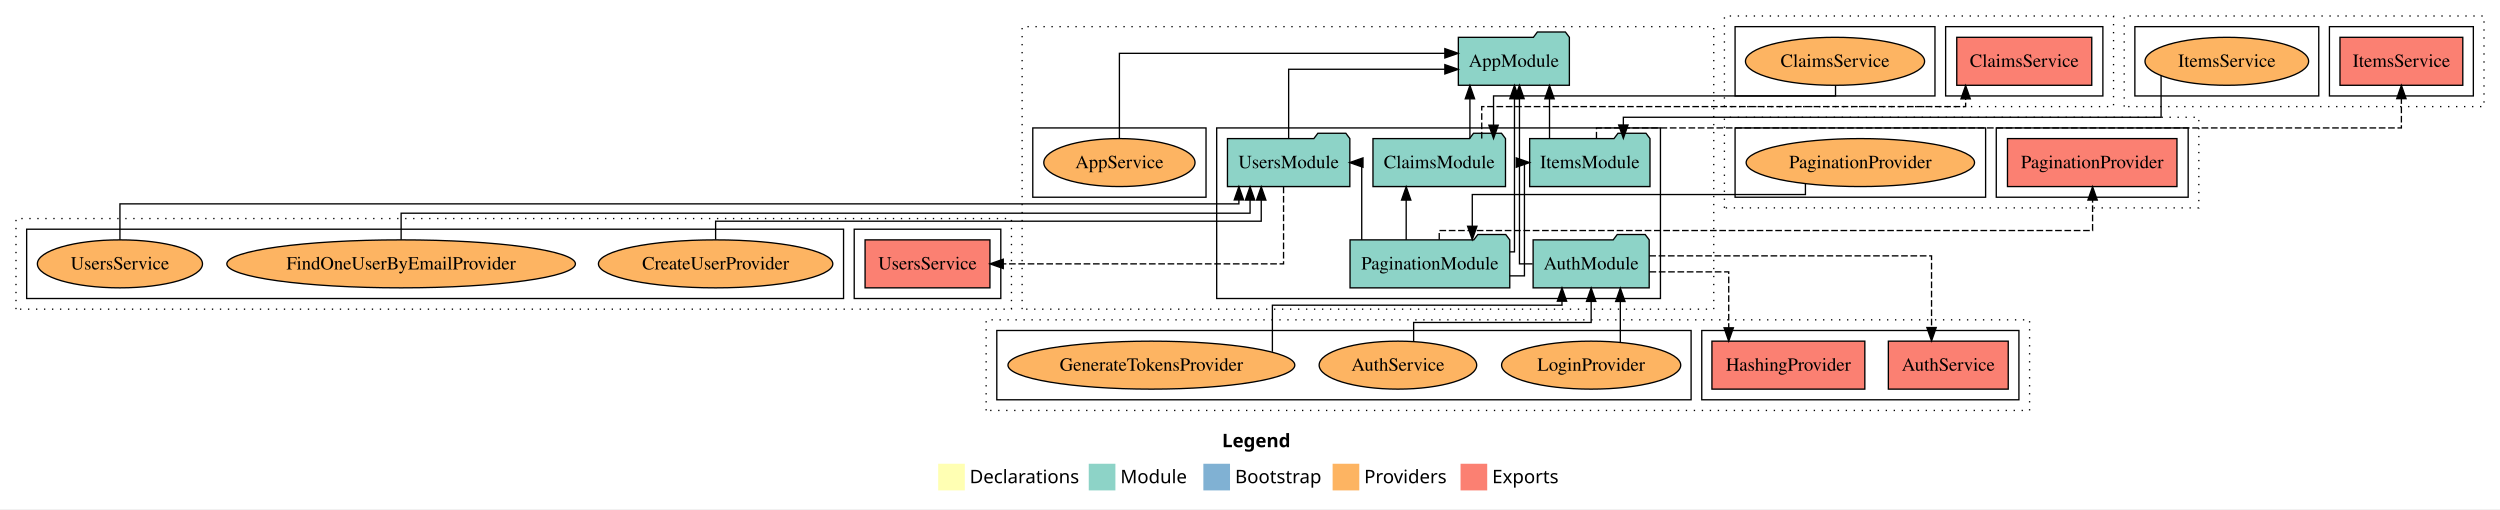
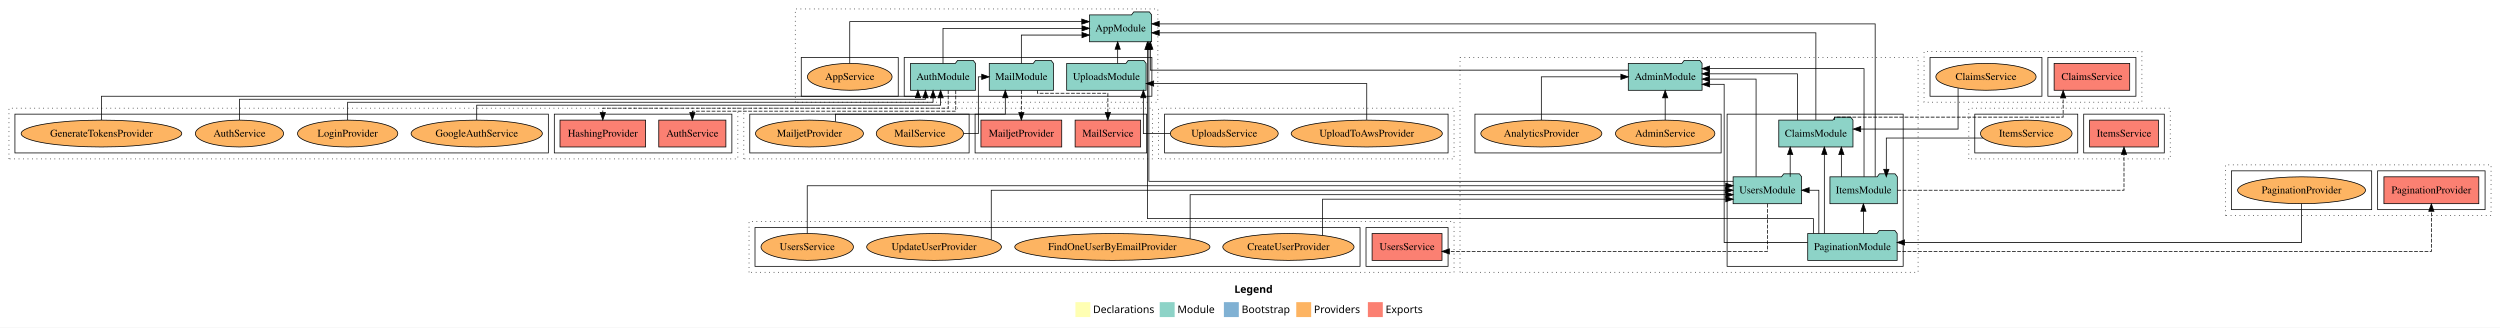
- <svg xmlns="http://www.w3.org/2000/svg" width="1876pt" height="382pt" viewBox="0.00 0.00 1876.00 382.00">
-   <g id="graph0" class="graph" transform="scale(1 1) rotate(0) translate(4 378)">
-     <polygon fill="white" stroke="transparent" points="-4,4 -4,-378 1872,-378 1872,4 -4,4" />
-     <text text-anchor="start" x="913.01" y="-42.4" font-family="Times-12" font-weight="bold" font-size="14.00">Legend</text>
-     <polygon fill="#ffffb3" stroke="transparent" points="700,-10 700,-30 720,-30 720,-10 700,-10" />
-     <text text-anchor="start" x="723.63" y="-15.4" font-family="Times-12" font-size="14.00">  Declarations</text>
-     <polygon fill="#8dd3c7" stroke="transparent" points="813,-10 813,-30 833,-30 833,-10 813,-10" />
-     <text text-anchor="start" x="836.73" y="-15.4" font-family="Times-12" font-size="14.00">  Module</text>
-     <polygon fill="#80b1d3" stroke="transparent" points="899,-10 899,-30 919,-30 919,-10 899,-10" />
-     <text text-anchor="start" x="922.78" y="-15.4" font-family="Times-12" font-size="14.00">  Bootstrap</text>
-     <polygon fill="#fdb462" stroke="transparent" points="996,-10 996,-30 1016,-30 1016,-10 996,-10" />
-     <text text-anchor="start" x="1019.67" y="-15.4" font-family="Times-12" font-size="14.00">  Providers</text>
-     <polygon fill="#fb8072" stroke="transparent" points="1092,-10 1092,-30 1112,-30 1112,-10 1092,-10" />
-     <text text-anchor="start" x="1115.73" y="-15.4" font-family="Times-12" font-size="14.00">  Exports</text>
+ <svg xmlns="http://www.w3.org/2000/svg" width="3351pt" height="439pt" viewBox="0.00 0.00 3351.00 439.00">
+   <g id="graph0" class="graph" transform="scale(1 1) rotate(0) translate(4 435)">
+     <polygon fill="white" stroke="transparent" points="-4,4 -4,-435 3347,-435 3347,4 -4,4" />
+     <text text-anchor="start" x="1650.51" y="-42.4" font-family="Times-12" font-weight="bold" font-size="14.00">Legend</text>
+     <polygon fill="#ffffb3" stroke="transparent" points="1437.5,-10 1437.5,-30 1457.5,-30 1457.5,-10 1437.5,-10" />
+     <text text-anchor="start" x="1461.13" y="-15.4" font-family="Times-12" font-size="14.00">  Declarations</text>
+     <polygon fill="#8dd3c7" stroke="transparent" points="1550.5,-10 1550.5,-30 1570.5,-30 1570.5,-10 1550.5,-10" />
+     <text text-anchor="start" x="1574.23" y="-15.4" font-family="Times-12" font-size="14.00">  Module</text>
+     <polygon fill="#80b1d3" stroke="transparent" points="1636.5,-10 1636.5,-30 1656.5,-30 1656.5,-10 1636.5,-10" />
+     <text text-anchor="start" x="1660.28" y="-15.4" font-family="Times-12" font-size="14.00">  Bootstrap</text>
+     <polygon fill="#fdb462" stroke="transparent" points="1733.5,-10 1733.5,-30 1753.5,-30 1753.5,-10 1733.5,-10" />
+     <text text-anchor="start" x="1757.17" y="-15.4" font-family="Times-12" font-size="14.00">  Providers</text>
+     <polygon fill="#fb8072" stroke="transparent" points="1829.5,-10 1829.5,-30 1849.5,-30 1849.5,-10 1829.5,-10" />
+     <text text-anchor="start" x="1853.23" y="-15.4" font-family="Times-12" font-size="14.00">  Exports</text>
    <g id="clust1" class="cluster">
-       <polygon fill="none" stroke="black" stroke-dasharray="1,5" points="763,-146 763,-358 1282,-358 1282,-146 763,-146" />
+       <polygon fill="none" stroke="black" stroke-dasharray="1,5" points="1953,-70 1953,-358 2567,-358 2567,-70 1953,-70" />
    </g>
    <g id="clust3" class="cluster">
-       <polygon fill="none" stroke="black" points="909,-154 909,-282 1242,-282 1242,-154 909,-154" />
+       <polygon fill="none" stroke="black" points="2311,-78 2311,-282 2547,-282 2547,-78 2311,-78" />
    </g>
    <g id="clust6" class="cluster">
-       <polygon fill="none" stroke="black" points="771,-230 771,-282 901,-282 901,-230 771,-230" />
+       <polygon fill="none" stroke="black" points="1973,-230 1973,-282 2303,-282 2303,-230 1973,-230" />
    </g>
    <g id="clust7" class="cluster">
-       <polygon fill="none" stroke="black" stroke-dasharray="1,5" points="736,-70 736,-138 1519,-138 1519,-70 736,-70" />
-     </g>
-     <g id="clust10" class="cluster">
-       <polygon fill="none" stroke="black" points="1273,-78 1273,-130 1511,-130 1511,-78 1273,-78" />
+       <polygon fill="none" stroke="black" stroke-dasharray="1,5" points="1062,-298 1062,-423 1548,-423 1548,-298 1062,-298" />
+     </g>
+     <g id="clust9" class="cluster">
+       <polygon fill="none" stroke="black" points="1208,-306 1208,-358 1540,-358 1540,-306 1208,-306" />
    </g>
    <g id="clust12" class="cluster">
-       <polygon fill="none" stroke="black" points="744,-78 744,-130 1265,-130 1265,-78 744,-78" />
+       <polygon fill="none" stroke="black" points="1070,-306 1070,-358 1200,-358 1200,-306 1070,-306" />
    </g>
    <g id="clust13" class="cluster">
-       <polygon fill="none" stroke="black" stroke-dasharray="1,5" points="1290,-298 1290,-366 1582,-366 1582,-298 1290,-298" />
+       <polygon fill="none" stroke="black" stroke-dasharray="1,5" points="8,-222 8,-290 985,-290 985,-222 8,-222" />
    </g>
    <g id="clust16" class="cluster">
-       <polygon fill="none" stroke="black" points="1456,-306 1456,-358 1574,-358 1574,-306 1456,-306" />
+       <polygon fill="none" stroke="black" points="739,-230 739,-282 977,-282 977,-230 739,-230" />
    </g>
    <g id="clust18" class="cluster">
-       <polygon fill="none" stroke="black" points="1298,-306 1298,-358 1448,-358 1448,-306 1298,-306" />
+       <polygon fill="none" stroke="black" points="16,-230 16,-282 731,-282 731,-230 16,-230" />
    </g>
    <g id="clust19" class="cluster">
-       <polygon fill="none" stroke="black" stroke-dasharray="1,5" points="1590,-298 1590,-366 1860,-366 1860,-298 1590,-298" />
+       <polygon fill="none" stroke="black" stroke-dasharray="1,5" points="2575,-298 2575,-366 2867,-366 2867,-298 2575,-298" />
    </g>
    <g id="clust22" class="cluster">
-       <polygon fill="none" stroke="black" points="1744,-306 1744,-358 1852,-358 1852,-306 1744,-306" />
+       <polygon fill="none" stroke="black" points="2741,-306 2741,-358 2859,-358 2859,-306 2741,-306" />
    </g>
    <g id="clust24" class="cluster">
-       <polygon fill="none" stroke="black" points="1598,-306 1598,-358 1736,-358 1736,-306 1598,-306" />
+       <polygon fill="none" stroke="black" points="2583,-306 2583,-358 2733,-358 2733,-306 2583,-306" />
    </g>
    <g id="clust25" class="cluster">
-       <polygon fill="none" stroke="black" stroke-dasharray="1,5" points="1290,-222 1290,-290 1646,-290 1646,-222 1290,-222" />
+       <polygon fill="none" stroke="black" stroke-dasharray="1,5" points="2635,-222 2635,-290 2905,-290 2905,-222 2635,-222" />
    </g>
    <g id="clust28" class="cluster">
-       <polygon fill="none" stroke="black" points="1494,-230 1494,-282 1638,-282 1638,-230 1494,-230" />
+       <polygon fill="none" stroke="black" points="2789,-230 2789,-282 2897,-282 2897,-230 2789,-230" />
    </g>
    <g id="clust30" class="cluster">
-       <polygon fill="none" stroke="black" points="1298,-230 1298,-282 1486,-282 1486,-230 1298,-230" />
+       <polygon fill="none" stroke="black" points="2643,-230 2643,-282 2781,-282 2781,-230 2643,-230" />
    </g>
    <g id="clust31" class="cluster">
-       <polygon fill="none" stroke="black" stroke-dasharray="1,5" points="8,-146 8,-214 755,-214 755,-146 8,-146" />
+       <polygon fill="none" stroke="black" stroke-dasharray="1,5" points="993,-222 993,-290 1541,-290 1541,-222 993,-222" />
    </g>
    <g id="clust34" class="cluster">
-       <polygon fill="none" stroke="black" points="637,-154 637,-206 747,-206 747,-154 637,-154" />
+       <polygon fill="none" stroke="black" points="1303,-230 1303,-282 1533,-282 1533,-230 1303,-230" />
    </g>
    <g id="clust36" class="cluster">
-       <polygon fill="none" stroke="black" points="16,-154 16,-206 629,-206 629,-154 16,-154" />
+       <polygon fill="none" stroke="black" points="1001,-230 1001,-282 1295,-282 1295,-230 1001,-230" />
+     </g>
+     <g id="clust37" class="cluster">
+       <polygon fill="none" stroke="black" stroke-dasharray="1,5" points="2979,-146 2979,-214 3335,-214 3335,-146 2979,-146" />
+     </g>
+     <g id="clust40" class="cluster">
+       <polygon fill="none" stroke="black" points="3183,-154 3183,-206 3327,-206 3327,-154 3183,-154" />
+     </g>
+     <g id="clust42" class="cluster">
+       <polygon fill="none" stroke="black" points="2987,-154 2987,-206 3175,-206 3175,-154 2987,-154" />
+     </g>
+     <g id="clust43" class="cluster">
+       <polygon fill="none" stroke="black" stroke-dasharray="1,5" points="1549,-222 1549,-290 1945,-290 1945,-222 1549,-222" />
+     </g>
+     <g id="clust48" class="cluster">
+       <polygon fill="none" stroke="black" points="1557,-230 1557,-282 1937,-282 1937,-230 1557,-230" />
+     </g>
+     <g id="clust49" class="cluster">
+       <polygon fill="none" stroke="black" stroke-dasharray="1,5" points="1000,-70 1000,-138 1945,-138 1945,-70 1000,-70" />
+     </g>
+     <g id="clust52" class="cluster">
+       <polygon fill="none" stroke="black" points="1827,-78 1827,-130 1937,-130 1937,-78 1827,-78" />
+     </g>
+     <g id="clust54" class="cluster">
+       <polygon fill="none" stroke="black" points="1008,-78 1008,-130 1819,-130 1819,-78 1008,-78" />
    </g>
    <g id="node1" class="node">
-       <polygon fill="#8dd3c7" stroke="black" points="1233.55,-198 1230.55,-202 1209.55,-202 1206.55,-198 1146.45,-198 1146.45,-162 1233.55,-162 1233.55,-198" />
-       <text text-anchor="middle" x="1190" y="-175.8" font-family="Times,serif" font-size="14.00">AuthModule</text>
+       <polygon fill="#8dd3c7" stroke="black" points="2479.72,-274 2476.72,-278 2455.72,-278 2452.72,-274 2380.28,-274 2380.28,-238 2479.72,-238 2479.72,-274" />
+       <text text-anchor="middle" x="2430" y="-251.8" font-family="Times,serif" font-size="14.00">ClaimsModule</text>
+     </g>
+     <g id="node5" class="node">
+       <polygon fill="#8dd3c7" stroke="black" points="2277.44,-350 2274.44,-354 2253.44,-354 2250.44,-350 2178.56,-350 2178.56,-314 2277.44,-314 2277.44,-350" />
+       <text text-anchor="middle" x="2228" y="-327.8" font-family="Times,serif" font-size="14.00">AdminModule</text>
+     </g>
+     <g id="edge1" class="edge">
+       <path fill="none" stroke="black" d="M2405.2,-274.15C2405.2,-297.76 2405.2,-336 2405.2,-336 2405.2,-336 2287.36,-336 2287.36,-336" />
+       <polygon fill="black" stroke="black" points="2287.36,-332.5 2277.36,-336 2287.36,-339.5 2287.36,-332.5" />
+     </g>
+     <g id="node11" class="node">
+       <polygon fill="#8dd3c7" stroke="black" points="1539.66,-415 1536.66,-419 1515.66,-419 1512.66,-415 1456.34,-415 1456.34,-379 1539.66,-379 1539.66,-415" />
+       <text text-anchor="middle" x="1498" y="-392.8" font-family="Times,serif" font-size="14.00">AppModule</text>
+     </g>
+     <g id="edge9" class="edge">
+       <path fill="none" stroke="black" d="M2430,-274.21C2430,-311.06 2430,-391 2430,-391 2430,-391 1549.86,-391 1549.86,-391" />
+       <polygon fill="black" stroke="black" points="1549.86,-387.5 1539.86,-391 1549.86,-394.5 1549.86,-387.5" />
+     </g>
+     <g id="node19" class="node">
+       <polygon fill="#fb8072" stroke="black" points="2850.65,-350 2749.35,-350 2749.35,-314 2850.65,-314 2850.65,-350" />
+       <text text-anchor="middle" x="2800" y="-327.8" font-family="Times,serif" font-size="14.00">ClaimsService </text>
+     </g>
+     <g id="edge25" class="edge">
+       <path fill="none" stroke="black" stroke-dasharray="5,2" d="M2454.8,-274.17C2454.8,-276.45 2454.8,-278 2454.8,-278 2454.8,-278 2761.44,-278 2761.44,-278 2761.44,-278 2761.44,-303.72 2761.44,-303.72" />
+       <polygon fill="black" stroke="black" points="2757.94,-303.72 2761.44,-313.72 2764.94,-303.72 2757.94,-303.72" />
+     </g>
+     <g id="node2" class="node">
+       <polygon fill="#8dd3c7" stroke="black" points="2539.15,-198 2536.15,-202 2515.15,-202 2512.15,-198 2448.85,-198 2448.85,-162 2539.15,-162 2539.15,-198" />
+       <text text-anchor="middle" x="2494" y="-175.8" font-family="Times,serif" font-size="14.00">ItemsModule</text>
+     </g>
+     <g id="edge22" class="edge">
+       <path fill="none" stroke="black" d="M2464.14,-198.01C2464.14,-198.01 2464.14,-227.85 2464.14,-227.85" />
+       <polygon fill="black" stroke="black" points="2460.64,-227.85 2464.14,-237.85 2467.64,-227.85 2460.64,-227.85" />
+     </g>
+     <g id="edge2" class="edge">
+       <path fill="none" stroke="black" d="M2494.54,-198.07C2494.54,-240.51 2494.54,-343 2494.54,-343 2494.54,-343 2287.51,-343 2287.51,-343" />
+       <polygon fill="black" stroke="black" points="2287.51,-339.5 2277.51,-343 2287.51,-346.5 2287.51,-339.5" />
+     </g>
+     <g id="edge10" class="edge">
+       <path fill="none" stroke="black" d="M2509.47,-198.25C2509.47,-251.51 2509.47,-403 2509.47,-403 2509.47,-403 1549.85,-403 1549.85,-403" />
+       <polygon fill="black" stroke="black" points="1549.85,-399.5 1539.85,-403 1549.85,-406.5 1549.85,-399.5" />
+     </g>
+     <g id="node21" class="node">
+       <polygon fill="#fb8072" stroke="black" points="2889.08,-274 2796.92,-274 2796.92,-238 2889.08,-238 2889.08,-274" />
+       <text text-anchor="middle" x="2843" y="-251.8" font-family="Times,serif" font-size="14.00">ItemsService </text>
+     </g>
+     <g id="edge28" class="edge">
+       <path fill="none" stroke="black" stroke-dasharray="5,2" d="M2539.27,-180C2633.7,-180 2843,-180 2843,-180 2843,-180 2843,-227.99 2843,-227.99" />
+       <polygon fill="black" stroke="black" points="2839.5,-227.99 2843,-237.99 2846.5,-227.99 2839.5,-227.99" />
+     </g>
+     <g id="node3" class="node">
+       <polygon fill="#8dd3c7" stroke="black" points="2538.93,-122 2535.93,-126 2514.93,-126 2511.93,-122 2419.07,-122 2419.07,-86 2538.93,-86 2538.93,-122" />
+       <text text-anchor="middle" x="2479" y="-99.8" font-family="Times,serif" font-size="14.00">PaginationModule</text>
+     </g>
+     <g id="edge23" class="edge">
+       <path fill="none" stroke="black" d="M2441.33,-122.03C2441.33,-122.03 2441.33,-227.99 2441.33,-227.99" />
+       <polygon fill="black" stroke="black" points="2437.83,-227.99 2441.33,-237.99 2444.83,-227.99 2437.83,-227.99" />
+     </g>
+     <g id="edge27" class="edge">
+       <path fill="none" stroke="black" d="M2493.7,-122.01C2493.7,-122.01 2493.7,-151.85 2493.7,-151.85" />
+       <polygon fill="black" stroke="black" points="2490.2,-151.85 2493.7,-161.85 2497.2,-151.85 2490.2,-151.85" />
+     </g>
+     <g id="node4" class="node">
+       <polygon fill="#8dd3c7" stroke="black" points="2410.92,-198 2407.92,-202 2386.92,-202 2383.92,-198 2319.08,-198 2319.08,-162 2410.92,-162 2410.92,-198" />
+       <text text-anchor="middle" x="2365" y="-175.8" font-family="Times,serif" font-size="14.00">UsersModule</text>
+     </g>
+     <g id="edge38" class="edge">
+       <path fill="none" stroke="black" d="M2433.98,-122.01C2433.98,-144.49 2433.98,-180 2433.98,-180 2433.98,-180 2421.01,-180 2421.01,-180" />
+       <polygon fill="black" stroke="black" points="2421.01,-176.5 2411.01,-180 2421.01,-183.5 2421.01,-176.5" />
+     </g>
+     <g id="edge3" class="edge">
+       <path fill="none" stroke="black" d="M2418.86,-110C2369.28,-110 2307.05,-110 2307.05,-110 2307.05,-110 2307.05,-322 2307.05,-322 2307.05,-322 2287.62,-322 2287.62,-322" />
+       <polygon fill="black" stroke="black" points="2287.62,-318.5 2277.62,-322 2287.62,-325.5 2287.62,-318.5" />
+     </g>
+     <g id="edge12" class="edge">
+       <path fill="none" stroke="black" d="M2426.63,-122.11C2426.63,-131.9 2426.63,-142 2426.63,-142 2426.63,-142 1534.03,-142 1534.03,-142 1534.03,-142 1534.03,-368.66 1534.03,-368.66" />
+       <polygon fill="black" stroke="black" points="1530.53,-368.66 1534.03,-378.66 1537.53,-368.66 1530.53,-368.66" />
+     </g>
+     <g id="node27" class="node">
+       <polygon fill="#fb8072" stroke="black" points="3318.59,-198 3191.41,-198 3191.41,-162 3318.59,-162 3318.59,-198" />
+       <text text-anchor="middle" x="3255" y="-175.8" font-family="Times,serif" font-size="14.00">PaginationProvider </text>
+     </g>
+     <g id="edge34" class="edge">
+       <path fill="none" stroke="black" stroke-dasharray="5,2" d="M2538.92,-98C2720.94,-98 3255,-98 3255,-98 3255,-98 3255,-151.8 3255,-151.8" />
+       <polygon fill="black" stroke="black" points="3251.5,-151.8 3255,-161.8 3258.5,-151.8 3251.5,-151.8" />
+     </g>
+     <g id="edge24" class="edge">
+       <path fill="none" stroke="black" d="M2395.55,-198.01C2395.55,-198.01 2395.55,-227.85 2395.55,-227.85" />
+       <polygon fill="black" stroke="black" points="2392.05,-227.85 2395.55,-237.85 2399.05,-227.85 2392.05,-227.85" />
+     </g>
+     <g id="edge4" class="edge">
+       <path fill="none" stroke="black" d="M2349.84,-198.27C2349.84,-238.06 2349.84,-329 2349.84,-329 2349.84,-329 2287.56,-329 2287.56,-329" />
+       <polygon fill="black" stroke="black" points="2287.56,-325.5 2277.56,-329 2287.56,-332.5 2287.56,-325.5" />
+     </g>
+     <g id="edge14" class="edge">
+       <path fill="none" stroke="black" d="M2319.25,-192C2145.45,-192 1535.97,-192 1535.97,-192 1535.97,-192 1535.97,-368.81 1535.97,-368.81" />
+       <polygon fill="black" stroke="black" points="1532.47,-368.81 1535.97,-378.81 1539.47,-368.81 1532.47,-368.81" />
+     </g>
+     <g id="node31" class="node">
+       <polygon fill="#fb8072" stroke="black" points="1928.85,-122 1835.15,-122 1835.15,-86 1928.85,-86 1928.85,-122" />
+       <text text-anchor="middle" x="1882" y="-99.8" font-family="Times,serif" font-size="14.00">UsersService </text>
+     </g>
+     <g id="edge39" class="edge">
+       <path fill="none" stroke="black" stroke-dasharray="5,2" d="M2365,-161.8C2365,-137.64 2365,-98 2365,-98 2365,-98 1938.75,-98 1938.75,-98" />
+       <polygon fill="black" stroke="black" points="1938.75,-94.5 1928.75,-98 1938.75,-101.5 1938.75,-94.5" />
+     </g>
+     <g id="edge7" class="edge">
+       <path fill="none" stroke="black" d="M2178.65,-341C2020.7,-341 1537.9,-341 1537.9,-341 1537.9,-341 1537.9,-368.97 1537.9,-368.97" />
+       <polygon fill="black" stroke="black" points="1534.4,-368.97 1537.9,-378.97 1541.4,-368.97 1534.4,-368.97" />
    </g>
    <g id="node6" class="node">
-       <polygon fill="#8dd3c7" stroke="black" points="1173.66,-350 1170.66,-354 1149.66,-354 1146.66,-350 1090.34,-350 1090.34,-314 1173.66,-314 1173.66,-350" />
-       <text text-anchor="middle" x="1132" y="-327.8" font-family="Times,serif" font-size="14.00">AppModule</text>
-     </g>
-     <g id="edge1" class="edge">
-       <path fill="none" stroke="black" d="M1146.06,-180C1140.22,-180 1136.2,-180 1136.2,-180 1136.2,-180 1136.2,-303.97 1136.2,-303.97" />
-       <polygon fill="black" stroke="black" points="1132.7,-303.97 1136.2,-313.97 1139.7,-303.97 1132.7,-303.97" />
+       <ellipse fill="#fdb462" stroke="black" cx="2228" cy="-256" rx="66.63" ry="18" />
+       <text text-anchor="middle" x="2228" y="-251.8" font-family="Times,serif" font-size="14.00">AdminService</text>
+     </g>
+     <g id="edge5" class="edge">
+       <path fill="none" stroke="black" d="M2228,-274.01C2228,-274.01 2228,-303.85 2228,-303.85" />
+       <polygon fill="black" stroke="black" points="2224.5,-303.85 2228,-313.85 2231.5,-303.85 2224.5,-303.85" />
+     </g>
+     <g id="node7" class="node">
+       <ellipse fill="#fdb462" stroke="black" cx="2062" cy="-256" rx="81.1" ry="18" />
+       <text text-anchor="middle" x="2062" y="-251.8" font-family="Times,serif" font-size="14.00">AnalyticsProvider</text>
+     </g>
+     <g id="edge6" class="edge">
+       <path fill="none" stroke="black" d="M2062,-274.01C2062,-296.49 2062,-332 2062,-332 2062,-332 2168.64,-332 2168.64,-332" />
+       <polygon fill="black" stroke="black" points="2168.64,-335.5 2178.64,-332 2168.64,-328.5 2168.64,-335.5" />
    </g>
    <g id="node8" class="node">
-       <polygon fill="#fb8072" stroke="black" points="1502.98,-122 1413.02,-122 1413.02,-86 1502.98,-86 1502.98,-122" />
-       <text text-anchor="middle" x="1458" y="-99.8" font-family="Times,serif" font-size="14.00">AuthService </text>
-     </g>
-     <g id="edge7" class="edge">
-       <path fill="none" stroke="black" stroke-dasharray="5,2" d="M1233.62,-186C1306.57,-186 1445.43,-186 1445.43,-186 1445.43,-186 1445.43,-132.2 1445.43,-132.2" />
-       <polygon fill="black" stroke="black" points="1448.93,-132.2 1445.43,-122.2 1441.93,-132.2 1448.93,-132.2" />
+       <polygon fill="#8dd3c7" stroke="black" points="1303.55,-350 1300.55,-354 1279.55,-354 1276.55,-350 1216.45,-350 1216.45,-314 1303.55,-314 1303.55,-350" />
+       <text text-anchor="middle" x="1260" y="-327.8" font-family="Times,serif" font-size="14.00">AuthModule</text>
+     </g>
+     <g id="edge8" class="edge">
+       <path fill="none" stroke="black" d="M1260,-350.11C1260,-369.34 1260,-397 1260,-397 1260,-397 1446.27,-397 1446.27,-397" />
+       <polygon fill="black" stroke="black" points="1446.27,-400.5 1456.27,-397 1446.27,-393.5 1446.27,-400.5" />
+     </g>
+     <g id="node13" class="node">
+       <polygon fill="#fb8072" stroke="black" points="968.98,-274 879.02,-274 879.02,-238 968.98,-238 968.98,-274" />
+       <text text-anchor="middle" x="924" y="-251.8" font-family="Times,serif" font-size="14.00">AuthService </text>
+     </g>
+     <g id="edge16" class="edge">
+       <path fill="none" stroke="black" stroke-dasharray="5,2" d="M1277.09,-313.82C1277.09,-300.96 1277.09,-286 1277.09,-286 1277.09,-286 924,-286 924,-286 924,-286 924,-284.14 924,-284.14" />
+       <polygon fill="black" stroke="black" points="927.5,-284.14 924,-274.14 920.5,-284.14 927.5,-284.14" />
+     </g>
+     <g id="node14" class="node">
+       <polygon fill="#fb8072" stroke="black" points="861.37,-274 746.63,-274 746.63,-238 861.37,-238 861.37,-274" />
+       <text text-anchor="middle" x="804" y="-251.8" font-family="Times,serif" font-size="14.00">HashingProvider </text>
+     </g>
+     <g id="edge17" class="edge">
+       <path fill="none" stroke="black" stroke-dasharray="5,2" d="M1266.94,-313.94C1266.94,-302.56 1266.94,-290 1266.94,-290 1266.94,-290 804,-290 804,-290 804,-290 804,-284.19 804,-284.19" />
+       <polygon fill="black" stroke="black" points="807.5,-284.19 804,-274.19 800.5,-284.19 807.5,-284.19" />
    </g>
    <g id="node9" class="node">
-       <polygon fill="#fb8072" stroke="black" points="1395.37,-122 1280.63,-122 1280.63,-86 1395.37,-86 1395.37,-122" />
-       <text text-anchor="middle" x="1338" y="-99.8" font-family="Times,serif" font-size="14.00">HashingProvider </text>
-     </g>
-     <g id="edge8" class="edge">
-       <path fill="none" stroke="black" stroke-dasharray="5,2" d="M1233.78,-174C1261.92,-174 1293.23,-174 1293.23,-174 1293.23,-174 1293.23,-132.03 1293.23,-132.03" />
-       <polygon fill="black" stroke="black" points="1296.73,-132.03 1293.23,-122.03 1289.73,-132.03 1296.73,-132.03" />
-     </g>
-     <g id="node2" class="node">
-       <polygon fill="#8dd3c7" stroke="black" points="1125.72,-274 1122.72,-278 1101.72,-278 1098.72,-274 1026.28,-274 1026.28,-238 1125.72,-238 1125.72,-274" />
-       <text text-anchor="middle" x="1076" y="-251.8" font-family="Times,serif" font-size="14.00">ClaimsModule</text>
-     </g>
-     <g id="edge2" class="edge">
-       <path fill="none" stroke="black" d="M1099.03,-274.01C1099.03,-274.01 1099.03,-303.85 1099.03,-303.85" />
-       <polygon fill="black" stroke="black" points="1095.53,-303.85 1099.03,-313.85 1102.53,-303.85 1095.53,-303.85" />
-     </g>
-     <g id="node13" class="node">
-       <polygon fill="#fb8072" stroke="black" points="1565.65,-350 1464.35,-350 1464.35,-314 1565.65,-314 1565.65,-350" />
-       <text text-anchor="middle" x="1515" y="-327.8" font-family="Times,serif" font-size="14.00">ClaimsService </text>
+       <polygon fill="#8dd3c7" stroke="black" points="1407.99,-350 1404.99,-354 1383.99,-354 1380.99,-350 1322.01,-350 1322.01,-314 1407.99,-314 1407.99,-350" />
+       <text text-anchor="middle" x="1365" y="-327.8" font-family="Times,serif" font-size="14.00">MailModule</text>
+     </g>
+     <g id="edge11" class="edge">
+       <path fill="none" stroke="black" d="M1365,-350.03C1365,-366.4 1365,-388 1365,-388 1365,-388 1446.28,-388 1446.28,-388" />
+       <polygon fill="black" stroke="black" points="1446.28,-391.5 1456.28,-388 1446.28,-384.5 1446.28,-391.5" />
+     </g>
+     <g id="node23" class="node">
+       <polygon fill="#fb8072" stroke="black" points="1524.92,-274 1437.08,-274 1437.08,-238 1524.92,-238 1524.92,-274" />
+       <text text-anchor="middle" x="1481" y="-251.8" font-family="Times,serif" font-size="14.00">MailService </text>
+     </g>
+     <g id="edge30" class="edge">
+       <path fill="none" stroke="black" stroke-dasharray="5,2" d="M1386.5,-313.83C1386.5,-311.55 1386.5,-310 1386.5,-310 1386.5,-310 1481,-310 1481,-310 1481,-310 1481,-284.28 1481,-284.28" />
+       <polygon fill="black" stroke="black" points="1484.5,-284.28 1481,-274.28 1477.5,-284.28 1484.5,-284.28" />
+     </g>
+     <g id="node24" class="node">
+       <polygon fill="#fb8072" stroke="black" points="1419.15,-274 1310.85,-274 1310.85,-238 1419.15,-238 1419.15,-274" />
+       <text text-anchor="middle" x="1365" y="-251.8" font-family="Times,serif" font-size="14.00">MailjetProvider </text>
+     </g>
+     <g id="edge31" class="edge">
+       <path fill="none" stroke="black" stroke-dasharray="5,2" d="M1365,-313.99C1365,-313.99 1365,-284.15 1365,-284.15" />
+       <polygon fill="black" stroke="black" points="1368.5,-284.15 1365,-274.15 1361.5,-284.15 1368.5,-284.15" />
+     </g>
+     <g id="node10" class="node">
+       <polygon fill="#8dd3c7" stroke="black" points="1532.21,-350 1529.21,-354 1508.21,-354 1505.21,-350 1425.79,-350 1425.79,-314 1532.21,-314 1532.21,-350" />
+       <text text-anchor="middle" x="1479" y="-327.8" font-family="Times,serif" font-size="14.00">UploadsModule</text>
    </g>
    <g id="edge13" class="edge">
-       <path fill="none" stroke="black" stroke-dasharray="5,2" d="M1107.89,-274.06C1107.89,-285.44 1107.89,-298 1107.89,-298 1107.89,-298 1471.01,-298 1471.01,-298 1471.01,-298 1471.01,-303.81 1471.01,-303.81" />
-       <polygon fill="black" stroke="black" points="1467.51,-303.81 1471.01,-313.81 1474.51,-303.81 1467.51,-303.81" />
-     </g>
-     <g id="node3" class="node">
-       <polygon fill="#8dd3c7" stroke="black" points="1234.15,-274 1231.15,-278 1210.15,-278 1207.15,-274 1143.85,-274 1143.85,-238 1234.15,-238 1234.15,-274" />
-       <text text-anchor="middle" x="1189" y="-251.8" font-family="Times,serif" font-size="14.00">ItemsModule</text>
-     </g>
-     <g id="edge3" class="edge">
-       <path fill="none" stroke="black" d="M1158.75,-274.01C1158.75,-274.01 1158.75,-303.85 1158.75,-303.85" />
-       <polygon fill="black" stroke="black" points="1155.25,-303.85 1158.75,-313.85 1162.25,-303.85 1155.25,-303.85" />
+       <path fill="none" stroke="black" d="M1494.14,-350.11C1494.14,-350.11 1494.14,-368.99 1494.14,-368.99" />
+       <polygon fill="black" stroke="black" points="1490.64,-368.99 1494.14,-378.99 1497.64,-368.99 1490.64,-368.99" />
+     </g>
+     <g id="node12" class="node">
+       <ellipse fill="#fdb462" stroke="black" cx="1135" cy="-332" rx="56.74" ry="18" />
+       <text text-anchor="middle" x="1135" y="-327.8" font-family="Times,serif" font-size="14.00">AppService</text>
+     </g>
+     <g id="edge15" class="edge">
+       <path fill="none" stroke="black" d="M1135,-350.29C1135,-372.21 1135,-406 1135,-406 1135,-406 1446,-406 1446,-406" />
+       <polygon fill="black" stroke="black" points="1446,-409.5 1456,-406 1446,-402.5 1446,-409.5" />
    </g>
    <g id="node15" class="node">
-       <polygon fill="#fb8072" stroke="black" points="1844.08,-350 1751.92,-350 1751.92,-314 1844.08,-314 1844.08,-350" />
-       <text text-anchor="middle" x="1798" y="-327.8" font-family="Times,serif" font-size="14.00">ItemsService </text>
-     </g>
-     <g id="edge16" class="edge">
-       <path fill="none" stroke="black" stroke-dasharray="5,2" d="M1193.99,-274.06C1193.99,-278.49 1193.99,-282 1193.99,-282 1193.99,-282 1798,-282 1798,-282 1798,-282 1798,-303.95 1798,-303.95" />
-       <polygon fill="black" stroke="black" points="1794.5,-303.95 1798,-313.95 1801.5,-303.95 1794.5,-303.95" />
-     </g>
-     <g id="node4" class="node">
-       <polygon fill="#8dd3c7" stroke="black" points="1128.93,-198 1125.93,-202 1104.93,-202 1101.93,-198 1009.07,-198 1009.07,-162 1128.93,-162 1128.93,-198" />
-       <text text-anchor="middle" x="1069" y="-175.8" font-family="Times,serif" font-size="14.00">PaginationModule</text>
-     </g>
-     <g id="edge12" class="edge">
-       <path fill="none" stroke="black" d="M1051.2,-198.01C1051.2,-198.01 1051.2,-227.85 1051.2,-227.85" />
-       <polygon fill="black" stroke="black" points="1047.7,-227.85 1051.2,-237.85 1054.7,-227.85 1047.7,-227.85" />
-     </g>
-     <g id="edge15" class="edge">
-       <path fill="none" stroke="black" d="M1128.85,-171C1135.5,-171 1139.94,-171 1139.94,-171 1139.94,-171 1139.94,-256 1139.94,-256 1139.94,-256 1140.32,-256 1140.32,-256" />
-       <polygon fill="black" stroke="black" points="1133.79,-259.5 1143.79,-256 1133.79,-252.5 1133.79,-259.5" />
-     </g>
-     <g id="node5" class="node">
-       <polygon fill="#8dd3c7" stroke="black" points="1008.92,-274 1005.92,-278 984.92,-278 981.92,-274 917.08,-274 917.08,-238 1008.92,-238 1008.92,-274" />
-       <text text-anchor="middle" x="963" y="-251.8" font-family="Times,serif" font-size="14.00">UsersModule</text>
+       <ellipse fill="#fdb462" stroke="black" cx="317" cy="-256" rx="59.11" ry="18" />
+       <text text-anchor="middle" x="317" y="-251.8" font-family="Times,serif" font-size="14.00">AuthService</text>
+     </g>
+     <g id="edge18" class="edge">
+       <path fill="none" stroke="black" d="M317,-274.18C317,-287.04 317,-302 317,-302 317,-302 1236.51,-302 1236.51,-302 1236.51,-302 1236.51,-303.86 1236.51,-303.86" />
+       <polygon fill="black" stroke="black" points="1233.01,-303.86 1236.51,-313.86 1240.01,-303.86 1233.01,-303.86" />
+     </g>
+     <g id="node16" class="node">
+       <ellipse fill="#fdb462" stroke="black" cx="132" cy="-256" rx="107.63" ry="18" />
+       <text text-anchor="middle" x="132" y="-251.8" font-family="Times,serif" font-size="14.00">GenerateTokensProvider</text>
+     </g>
+     <g id="edge19" class="edge">
+       <path fill="none" stroke="black" d="M132,-274.05C132,-288.37 132,-306 132,-306 132,-306 1226.37,-306 1226.37,-306 1226.37,-306 1226.37,-306.79 1226.37,-306.79" />
+       <polygon fill="black" stroke="black" points="1222.87,-303.94 1226.37,-313.94 1229.87,-303.94 1222.87,-303.94" />
+     </g>
+     <g id="node17" class="node">
+       <ellipse fill="#fdb462" stroke="black" cx="635" cy="-256" rx="87.96" ry="18" />
+       <text text-anchor="middle" x="635" y="-251.8" font-family="Times,serif" font-size="14.00">GoogleAuthService</text>
    </g>
    <g id="edge20" class="edge">
-       <path fill="none" stroke="black" d="M1017.84,-198.01C1017.84,-220.49 1017.84,-256 1017.84,-256 1017.84,-256 1016.93,-256 1016.93,-256" />
-       <polygon fill="black" stroke="black" points="1018.78,-252.5 1008.78,-256 1018.78,-259.5 1018.78,-252.5" />
-     </g>
-     <g id="edge4" class="edge">
-       <path fill="none" stroke="black" d="M1129.04,-189C1131.2,-189 1132.46,-189 1132.46,-189 1132.46,-189 1132.46,-303.89 1132.46,-303.89" />
-       <polygon fill="black" stroke="black" points="1128.96,-303.89 1132.46,-313.89 1135.96,-303.89 1128.96,-303.89" />
-     </g>
-     <g id="node17" class="node">
-       <polygon fill="#fb8072" stroke="black" points="1629.59,-274 1502.41,-274 1502.41,-238 1629.59,-238 1629.59,-274" />
-       <text text-anchor="middle" x="1566" y="-251.8" font-family="Times,serif" font-size="14.00">PaginationProvider </text>
-     </g>
-     <g id="edge18" class="edge">
-       <path fill="none" stroke="black" stroke-dasharray="5,2" d="M1076,-198.17C1076,-202.05 1076,-205 1076,-205 1076,-205 1566.27,-205 1566.27,-205 1566.27,-205 1566.27,-227.88 1566.27,-227.88" />
-       <polygon fill="black" stroke="black" points="1562.77,-227.88 1566.27,-237.88 1569.77,-227.88 1562.77,-227.88" />
-     </g>
-     <g id="edge5" class="edge">
-       <path fill="none" stroke="black" d="M963,-274.03C963,-294.77 963,-326 963,-326 963,-326 1080.22,-326 1080.22,-326" />
-       <polygon fill="black" stroke="black" points="1080.22,-329.5 1090.22,-326 1080.22,-322.5 1080.22,-329.5" />
-     </g>
-     <g id="node19" class="node">
-       <polygon fill="#fb8072" stroke="black" points="738.85,-198 645.15,-198 645.15,-162 738.85,-162 738.85,-198" />
-       <text text-anchor="middle" x="692" y="-175.8" font-family="Times,serif" font-size="14.00">UsersService </text>
+       <path fill="none" stroke="black" d="M635,-274.11C635,-283.9 635,-294 635,-294 635,-294 1256.8,-294 1256.8,-294 1256.8,-294 1256.8,-303.89 1256.8,-303.89" />
+       <polygon fill="black" stroke="black" points="1253.3,-303.89 1256.8,-313.89 1260.3,-303.89 1253.3,-303.89" />
+     </g>
+     <g id="node18" class="node">
+       <ellipse fill="#fdb462" stroke="black" cx="462" cy="-256" rx="67.22" ry="18" />
+       <text text-anchor="middle" x="462" y="-251.8" font-family="Times,serif" font-size="14.00">LoginProvider</text>
    </g>
    <g id="edge21" class="edge">
-       <path fill="none" stroke="black" stroke-dasharray="5,2" d="M959.18,-237.99C959.18,-215.51 959.18,-180 959.18,-180 959.18,-180 748.85,-180 748.85,-180" />
-       <polygon fill="black" stroke="black" points="748.85,-176.5 738.85,-180 748.85,-183.5 748.85,-176.5" />
-     </g>
-     <g id="node7" class="node">
-       <ellipse fill="#fdb462" stroke="black" cx="836" cy="-256" rx="56.74" ry="18" />
-       <text text-anchor="middle" x="836" y="-251.8" font-family="Times,serif" font-size="14.00">AppService</text>
-     </g>
-     <g id="edge6" class="edge">
-       <path fill="none" stroke="black" d="M836,-274.2C836,-298.36 836,-338 836,-338 836,-338 1080.22,-338 1080.22,-338" />
-       <polygon fill="black" stroke="black" points="1080.22,-341.5 1090.22,-338 1080.22,-334.5 1080.22,-341.5" />
-     </g>
-     <g id="node10" class="node">
-       <ellipse fill="#fdb462" stroke="black" cx="1045" cy="-104" rx="59.11" ry="18" />
-       <text text-anchor="middle" x="1045" y="-99.8" font-family="Times,serif" font-size="14.00">AuthService</text>
-     </g>
-     <g id="edge9" class="edge">
-       <path fill="none" stroke="black" d="M1056.79,-121.87C1056.79,-129.2 1056.79,-136 1056.79,-136 1056.79,-136 1190,-136 1190,-136 1190,-136 1190,-151.85 1190,-151.85" />
-       <polygon fill="black" stroke="black" points="1186.5,-151.85 1190,-161.85 1193.5,-151.85 1186.5,-151.85" />
-     </g>
-     <g id="node11" class="node">
-       <ellipse fill="#fdb462" stroke="black" cx="860" cy="-104" rx="107.63" ry="18" />
-       <text text-anchor="middle" x="860" y="-99.8" font-family="Times,serif" font-size="14.00">GenerateTokensProvider</text>
-     </g>
-     <g id="edge10" class="edge">
-       <path fill="none" stroke="black" d="M950.8,-113.99C950.8,-127.24 950.8,-149 950.8,-149 950.8,-149 1168.11,-149 1168.11,-149 1168.11,-149 1168.11,-151.97 1168.11,-151.97" />
-       <polygon fill="black" stroke="black" points="1164.61,-151.97 1168.11,-161.97 1171.61,-151.97 1164.61,-151.97" />
-     </g>
-     <g id="node12" class="node">
-       <ellipse fill="#fdb462" stroke="black" cx="1190" cy="-104" rx="67.22" ry="18" />
-       <text text-anchor="middle" x="1190" y="-99.8" font-family="Times,serif" font-size="14.00">LoginProvider</text>
-     </g>
-     <g id="edge11" class="edge">
-       <path fill="none" stroke="black" d="M1211.89,-121.25C1211.89,-121.25 1211.89,-151.76 1211.89,-151.76" />
-       <polygon fill="black" stroke="black" points="1208.39,-151.76 1211.89,-161.76 1215.39,-151.76 1208.39,-151.76" />
-     </g>
-     <g id="node14" class="node">
-       <ellipse fill="#fdb462" stroke="black" cx="1373" cy="-332" rx="67.21" ry="18" />
-       <text text-anchor="middle" x="1373" y="-327.8" font-family="Times,serif" font-size="14.00">ClaimsService</text>
-     </g>
-     <g id="edge14" class="edge">
-       <path fill="none" stroke="black" d="M1373.38,-313.94C1373.38,-309.51 1373.38,-306 1373.38,-306 1373.38,-306 1116.75,-306 1116.75,-306 1116.75,-306 1116.75,-284.05 1116.75,-284.05" />
-       <polygon fill="black" stroke="black" points="1120.25,-284.05 1116.75,-274.05 1113.25,-284.05 1120.25,-284.05" />
-     </g>
-     <g id="node16" class="node">
-       <ellipse fill="#fdb462" stroke="black" cx="1667" cy="-332" rx="61.39" ry="18" />
-       <text text-anchor="middle" x="1667" y="-327.8" font-family="Times,serif" font-size="14.00">ItemsService</text>
-     </g>
-     <g id="edge17" class="edge">
-       <path fill="none" stroke="black" d="M1617.68,-320.96C1617.68,-308.52 1617.68,-290 1617.68,-290 1617.68,-290 1214.16,-290 1214.16,-290 1214.16,-290 1214.16,-284.19 1214.16,-284.19" />
-       <polygon fill="black" stroke="black" points="1217.66,-284.19 1214.16,-274.19 1210.66,-284.19 1217.66,-284.19" />
-     </g>
-     <g id="node18" class="node">
-       <ellipse fill="#fdb462" stroke="black" cx="1392" cy="-256" rx="85.69" ry="18" />
-       <text text-anchor="middle" x="1392" y="-251.8" font-family="Times,serif" font-size="14.00">PaginationProvider</text>
-     </g>
-     <g id="edge19" class="edge">
-       <path fill="none" stroke="black" d="M1350.79,-240.13C1350.79,-235.66 1350.79,-232 1350.79,-232 1350.79,-232 1100.8,-232 1100.8,-232 1100.8,-232 1100.8,-208.19 1100.8,-208.19" />
-       <polygon fill="black" stroke="black" points="1104.3,-208.19 1100.8,-198.19 1097.3,-208.19 1104.3,-208.19" />
+       <path fill="none" stroke="black" d="M462,-274.06C462,-285.44 462,-298 462,-298 462,-298 1246.66,-298 1246.66,-298 1246.66,-298 1246.66,-303.81 1246.66,-303.81" />
+       <polygon fill="black" stroke="black" points="1243.16,-303.81 1246.66,-313.81 1250.16,-303.81 1243.16,-303.81" />
    </g>
    <g id="node20" class="node">
-       <ellipse fill="#fdb462" stroke="black" cx="533" cy="-180" rx="87.94" ry="18" />
-       <text text-anchor="middle" x="533" y="-175.8" font-family="Times,serif" font-size="14.00">CreateUserProvider</text>
-     </g>
-     <g id="edge22" class="edge">
-       <path fill="none" stroke="black" d="M533,-198.24C533,-205.43 533,-212 533,-212 533,-212 942.43,-212 942.43,-212 942.43,-212 942.43,-227.85 942.43,-227.85" />
-       <polygon fill="black" stroke="black" points="938.93,-227.85 942.43,-237.85 945.93,-227.85 938.93,-227.85" />
-     </g>
-     <g id="node21" class="node">
-       <ellipse fill="#fdb462" stroke="black" cx="297" cy="-180" rx="130.8" ry="18" />
-       <text text-anchor="middle" x="297" y="-175.8" font-family="Times,serif" font-size="14.00">FindOneUserByEmailProvider</text>
-     </g>
-     <g id="edge23" class="edge">
-       <path fill="none" stroke="black" d="M297,-198.11C297,-207.9 297,-218 297,-218 297,-218 934.05,-218 934.05,-218 934.05,-218 934.05,-227.89 934.05,-227.89" />
-       <polygon fill="black" stroke="black" points="930.55,-227.89 934.05,-237.89 937.55,-227.89 930.55,-227.89" />
+       <ellipse fill="#fdb462" stroke="black" cx="2658" cy="-332" rx="67.21" ry="18" />
+       <text text-anchor="middle" x="2658" y="-327.8" font-family="Times,serif" font-size="14.00">ClaimsService</text>
+     </g>
+     <g id="edge26" class="edge">
+       <path fill="none" stroke="black" d="M2620.6,-316.81C2620.6,-296.22 2620.6,-262 2620.6,-262 2620.6,-262 2490.08,-262 2490.08,-262" />
+       <polygon fill="black" stroke="black" points="2490.08,-258.5 2480.08,-262 2490.08,-265.5 2490.08,-258.5" />
    </g>
    <g id="node22" class="node">
-       <ellipse fill="#fdb462" stroke="black" cx="86" cy="-180" rx="61.95" ry="18" />
-       <text text-anchor="middle" x="86" y="-175.8" font-family="Times,serif" font-size="14.00">UsersService</text>
-     </g>
-     <g id="edge24" class="edge">
-       <path fill="none" stroke="black" d="M86,-198.04C86,-210.56 86,-225 86,-225 86,-225 925.67,-225 925.67,-225 925.67,-225 925.67,-227.97 925.67,-227.97" />
-       <polygon fill="black" stroke="black" points="922.17,-227.97 925.67,-237.97 929.17,-227.97 922.17,-227.97" />
+       <ellipse fill="#fdb462" stroke="black" cx="2712" cy="-256" rx="61.39" ry="18" />
+       <text text-anchor="middle" x="2712" y="-251.8" font-family="Times,serif" font-size="14.00">ItemsService</text>
+     </g>
+     <g id="edge29" class="edge">
+       <path fill="none" stroke="black" d="M2653.93,-250C2598.83,-250 2524.4,-250 2524.4,-250 2524.4,-250 2524.4,-208.03 2524.4,-208.03" />
+       <polygon fill="black" stroke="black" points="2527.9,-208.03 2524.4,-198.03 2520.9,-208.03 2527.9,-208.03" />
+     </g>
+     <g id="node25" class="node">
+       <ellipse fill="#fdb462" stroke="black" cx="1229" cy="-256" rx="58.46" ry="18" />
+       <text text-anchor="middle" x="1229" y="-251.8" font-family="Times,serif" font-size="14.00">MailService</text>
+     </g>
+     <g id="edge32" class="edge">
+       <path fill="none" stroke="black" d="M1287.58,-256C1298.91,-256 1307.35,-256 1307.35,-256 1307.35,-256 1307.35,-332 1307.35,-332 1307.35,-332 1311.9,-332 1311.9,-332" />
+       <polygon fill="black" stroke="black" points="1311.9,-335.5 1321.9,-332 1311.9,-328.5 1311.9,-335.5" />
+     </g>
+     <g id="node26" class="node">
+       <ellipse fill="#fdb462" stroke="black" cx="1081" cy="-256" rx="72.37" ry="18" />
+       <text text-anchor="middle" x="1081" y="-251.8" font-family="Times,serif" font-size="14.00">MailjetProvider</text>
+     </g>
+     <g id="edge33" class="edge">
+       <path fill="none" stroke="black" d="M1115.78,-272.02C1115.78,-277.37 1115.78,-282 1115.78,-282 1115.78,-282 1343.5,-282 1343.5,-282 1343.5,-282 1343.5,-303.95 1343.5,-303.95" />
+       <polygon fill="black" stroke="black" points="1340,-303.95 1343.5,-313.95 1347,-303.95 1340,-303.95" />
+     </g>
+     <g id="node28" class="node">
+       <ellipse fill="#fdb462" stroke="black" cx="3081" cy="-180" rx="85.69" ry="18" />
+       <text text-anchor="middle" x="3081" y="-175.8" font-family="Times,serif" font-size="14.00">PaginationProvider</text>
+     </g>
+     <g id="edge35" class="edge">
+       <path fill="none" stroke="black" d="M3081,-161.97C3081,-141.23 3081,-110 3081,-110 3081,-110 2548.92,-110 2548.92,-110" />
+       <polygon fill="black" stroke="black" points="2548.92,-106.5 2538.92,-110 2548.92,-113.5 2548.92,-106.5" />
+     </g>
+     <g id="node29" class="node">
+       <ellipse fill="#fdb462" stroke="black" cx="1828" cy="-256" rx="101.29" ry="18" />
+       <text text-anchor="middle" x="1828" y="-251.8" font-family="Times,serif" font-size="14.00">UploadToAwsProvider</text>
+     </g>
+     <g id="edge36" class="edge">
+       <path fill="none" stroke="black" d="M1828,-274.31C1828,-294.15 1828,-323 1828,-323 1828,-323 1542.39,-323 1542.39,-323" />
+       <polygon fill="black" stroke="black" points="1542.39,-319.5 1532.39,-323 1542.39,-326.5 1542.39,-319.5" />
+     </g>
+     <g id="node30" class="node">
+       <ellipse fill="#fdb462" stroke="black" cx="1637" cy="-256" rx="72.35" ry="18" />
+       <text text-anchor="middle" x="1637" y="-251.8" font-family="Times,serif" font-size="14.00">UploadsService</text>
+     </g>
+     <g id="edge37" class="edge">
+       <path fill="none" stroke="black" d="M1564.65,-256C1544.75,-256 1528.53,-256 1528.53,-256 1528.53,-256 1528.53,-303.99 1528.53,-303.99" />
+       <polygon fill="black" stroke="black" points="1525.03,-303.99 1528.53,-313.99 1532.03,-303.99 1525.03,-303.99" />
+     </g>
+     <g id="node32" class="node">
+       <ellipse fill="#fdb462" stroke="black" cx="1723" cy="-104" rx="87.94" ry="18" />
+       <text text-anchor="middle" x="1723" y="-99.8" font-family="Times,serif" font-size="14.00">CreateUserProvider</text>
+     </g>
+     <g id="edge40" class="edge">
+       <path fill="none" stroke="black" d="M1768.79,-119.49C1768.79,-138.43 1768.79,-168 1768.79,-168 1768.79,-168 2309.21,-168 2309.21,-168" />
+       <polygon fill="black" stroke="black" points="2309.21,-171.5 2319.21,-168 2309.21,-164.5 2309.21,-171.5" />
+     </g>
+     <g id="node33" class="node">
+       <ellipse fill="#fdb462" stroke="black" cx="1487" cy="-104" rx="130.8" ry="18" />
+       <text text-anchor="middle" x="1487" y="-99.8" font-family="Times,serif" font-size="14.00">FindOneUserByEmailProvider</text>
+     </g>
+     <g id="edge41" class="edge">
+       <path fill="none" stroke="black" d="M1591.24,-114.94C1591.24,-134.62 1591.24,-174 1591.24,-174 1591.24,-174 2309.2,-174 2309.2,-174" />
+       <polygon fill="black" stroke="black" points="2309.2,-177.5 2319.2,-174 2309.2,-170.5 2309.2,-177.5" />
+     </g>
+     <g id="node34" class="node">
+       <ellipse fill="#fdb462" stroke="black" cx="1248" cy="-104" rx="90.31" ry="18" />
+       <text text-anchor="middle" x="1248" y="-99.8" font-family="Times,serif" font-size="14.00">UpdateUserProvider</text>
+     </g>
+     <g id="edge42" class="edge">
+       <path fill="none" stroke="black" d="M1324.67,-113.63C1324.67,-134.08 1324.67,-180 1324.67,-180 1324.67,-180 2308.96,-180 2308.96,-180" />
+       <polygon fill="black" stroke="black" points="2308.96,-183.5 2318.96,-180 2308.96,-176.5 2308.96,-183.5" />
+     </g>
+     <g id="node35" class="node">
+       <ellipse fill="#fdb462" stroke="black" cx="1078" cy="-104" rx="61.95" ry="18" />
+       <text text-anchor="middle" x="1078" y="-99.8" font-family="Times,serif" font-size="14.00">UsersService</text>
+     </g>
+     <g id="edge43" class="edge">
+       <path fill="none" stroke="black" d="M1078,-122.2C1078,-146.36 1078,-186 1078,-186 1078,-186 2309.19,-186 2309.19,-186" />
+       <polygon fill="black" stroke="black" points="2309.2,-189.5 2319.19,-186 2309.19,-182.5 2309.2,-189.5" />
    </g>
  </g>
</svg>
